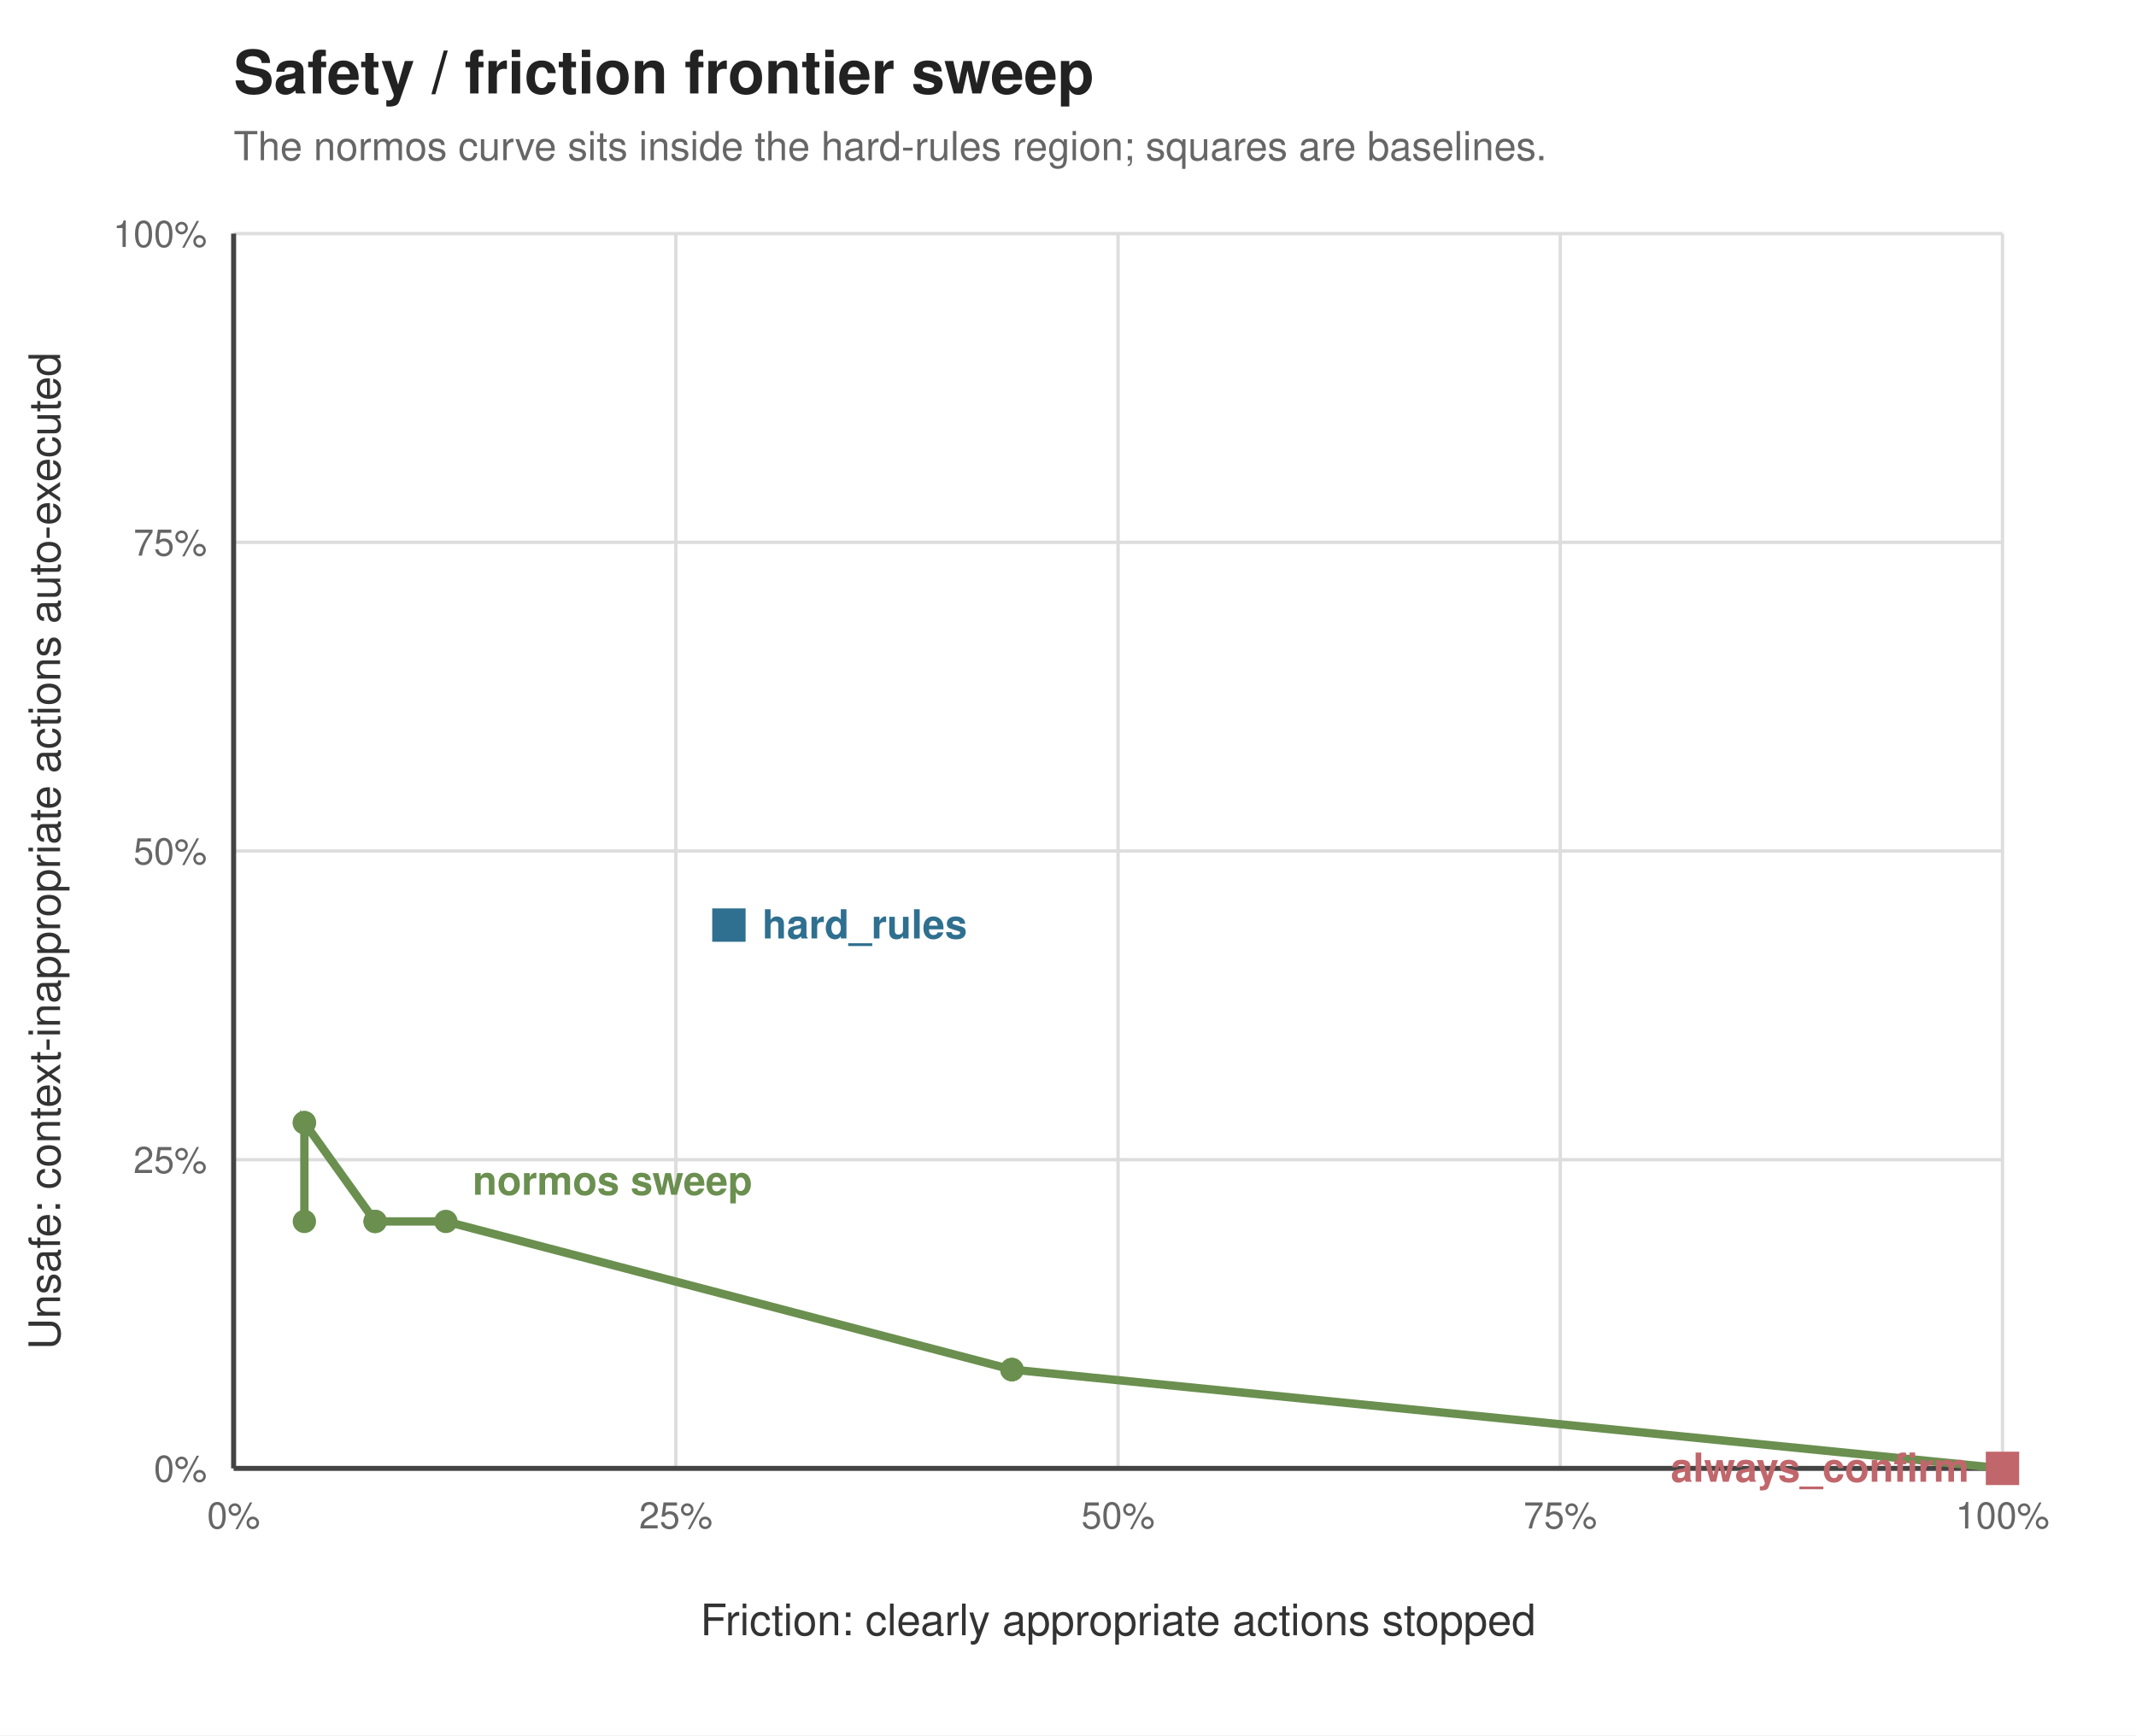
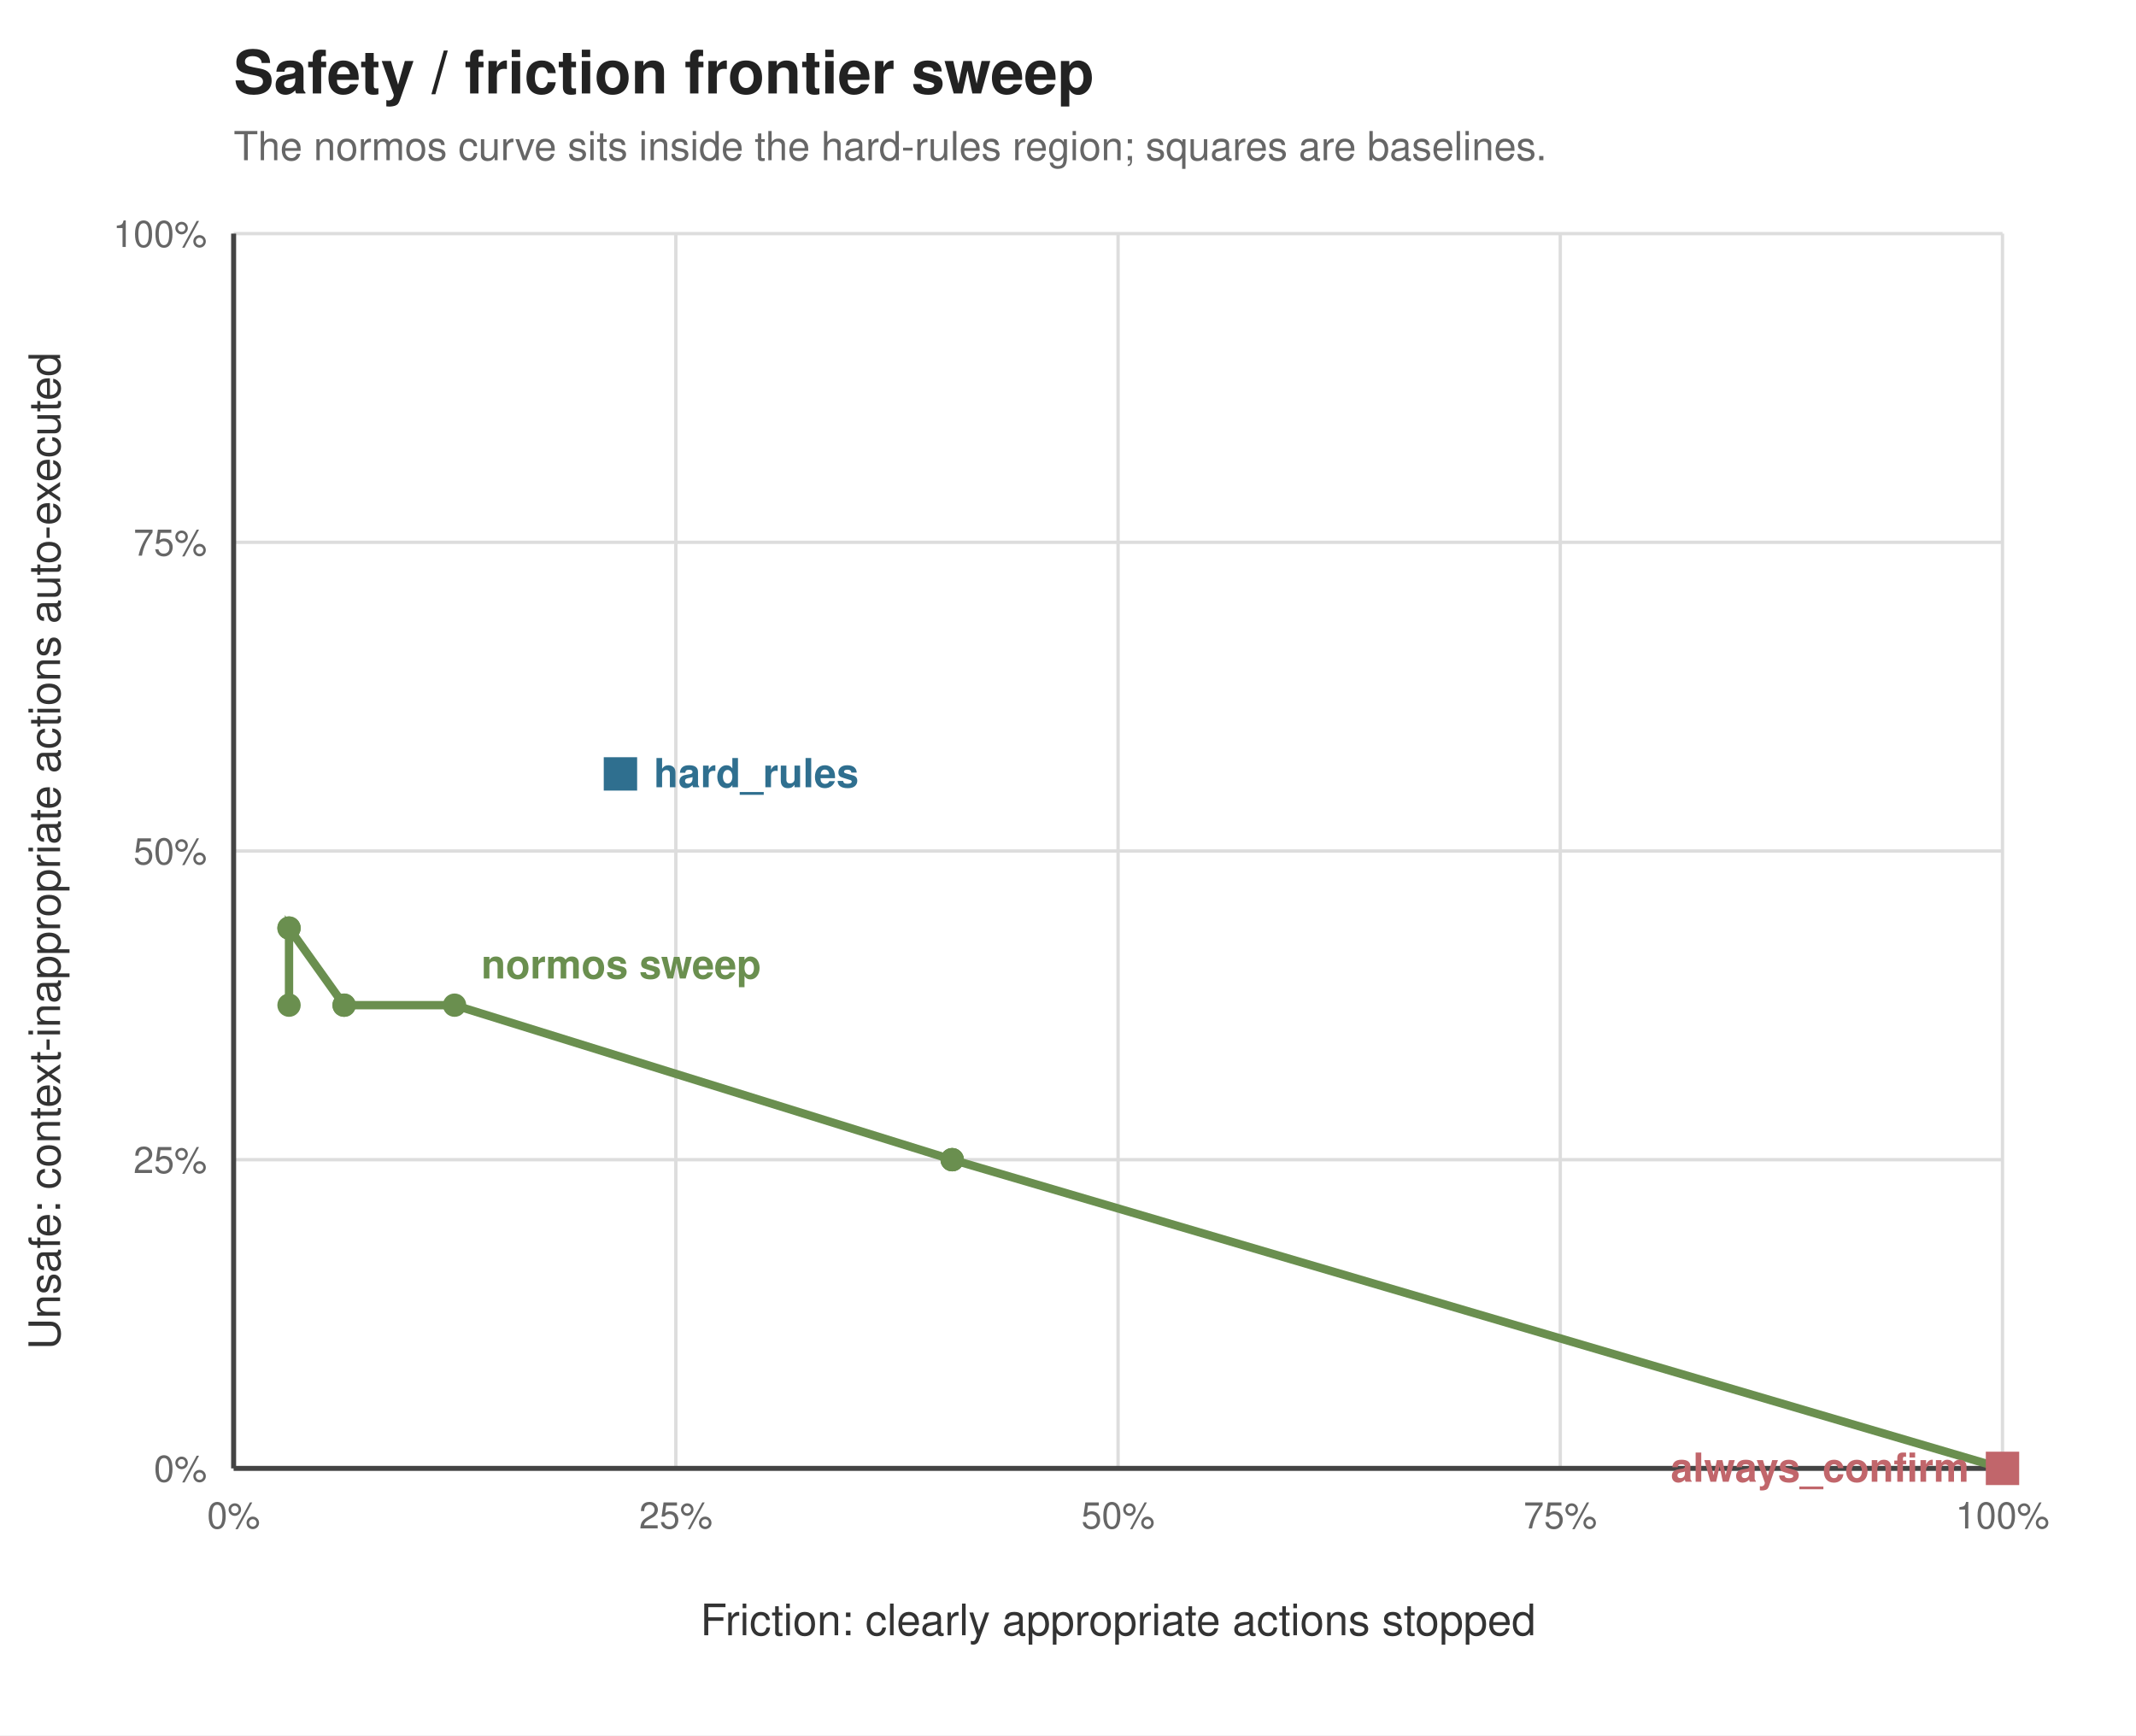
<svg xmlns="http://www.w3.org/2000/svg" viewBox="0 0 640 520" width="640" height="520" role="img">
  <rect width="640" height="520" fill="white" />
  <text x="70.0" y="28.0" font-family="Segoe UI, Helvetica, Arial, sans-serif" font-size="18" fill="#222" font-weight="bold" text-anchor="start">Safety / friction frontier sweep</text>
  <text x="70.0" y="48.0" font-family="Segoe UI, Helvetica, Arial, sans-serif" font-size="12" fill="#666" font-weight="normal" text-anchor="start">The normos curve sits inside the hard-rules region; squares are baselines.</text>
  <line x1="70.0" y1="70" x2="70.0" y2="440" stroke="#dddddd" />
  <line x1="70" y1="440.0" x2="600" y2="440.0" stroke="#dddddd" />
  <text x="70.0" y="458.0" font-family="Segoe UI, Helvetica, Arial, sans-serif" font-size="11" fill="#666" font-weight="normal" text-anchor="middle">0%</text>
  <text x="62.0" y="444.0" font-family="Segoe UI, Helvetica, Arial, sans-serif" font-size="11" fill="#666" font-weight="normal" text-anchor="end">0%</text>
  <line x1="202.5" y1="70" x2="202.5" y2="440" stroke="#dddddd" />
  <line x1="70" y1="347.5" x2="600" y2="347.5" stroke="#dddddd" />
  <text x="202.5" y="458.0" font-family="Segoe UI, Helvetica, Arial, sans-serif" font-size="11" fill="#666" font-weight="normal" text-anchor="middle">25%</text>
  <text x="62.0" y="351.5" font-family="Segoe UI, Helvetica, Arial, sans-serif" font-size="11" fill="#666" font-weight="normal" text-anchor="end">25%</text>
  <line x1="335.0" y1="70" x2="335.0" y2="440" stroke="#dddddd" />
  <line x1="70" y1="255.0" x2="600" y2="255.0" stroke="#dddddd" />
  <text x="335.0" y="458.0" font-family="Segoe UI, Helvetica, Arial, sans-serif" font-size="11" fill="#666" font-weight="normal" text-anchor="middle">50%</text>
  <text x="62.0" y="259.0" font-family="Segoe UI, Helvetica, Arial, sans-serif" font-size="11" fill="#666" font-weight="normal" text-anchor="end">50%</text>
  <line x1="467.5" y1="70" x2="467.5" y2="440" stroke="#dddddd" />
  <line x1="70" y1="162.5" x2="600" y2="162.5" stroke="#dddddd" />
  <text x="467.5" y="458.0" font-family="Segoe UI, Helvetica, Arial, sans-serif" font-size="11" fill="#666" font-weight="normal" text-anchor="middle">75%</text>
  <text x="62.0" y="166.5" font-family="Segoe UI, Helvetica, Arial, sans-serif" font-size="11" fill="#666" font-weight="normal" text-anchor="end">75%</text>
  <line x1="600.0" y1="70" x2="600.0" y2="440" stroke="#dddddd" />
  <line x1="70" y1="70.0" x2="600" y2="70.0" stroke="#dddddd" />
  <text x="600.0" y="458.0" font-family="Segoe UI, Helvetica, Arial, sans-serif" font-size="11" fill="#666" font-weight="normal" text-anchor="middle">100%</text>
  <text x="62.0" y="74.0" font-family="Segoe UI, Helvetica, Arial, sans-serif" font-size="11" fill="#666" font-weight="normal" text-anchor="end">100%</text>
  <line x1="70" y1="440" x2="600" y2="440" stroke="#444" stroke-width="1.5" />
  <line x1="70" y1="70" x2="70" y2="440" stroke="#444" stroke-width="1.5" />
  <text x="335.0" y="490.0" font-family="Segoe UI, Helvetica, Arial, sans-serif" font-size="13" fill="#333" font-weight="normal" text-anchor="middle">Friction: clearly appropriate actions stopped</text>
  <text x="18.0" y="255.0" font-family="Segoe UI, Helvetica, Arial, sans-serif" font-size="13" fill="#333" font-weight="normal" text-anchor="middle" transform="rotate(-90 18 255.0)">Unsafe: context-inappropriate actions auto-executed</text>
-   <polyline points="91.2,366.0 91.2,336.4 91.2,336.4 112.4,366.0 112.4,366.0 133.6,366.0 303.2,410.4 303.2,410.4 303.2,410.4 600.0,440.0" fill="none" stroke="#6a8f4f" stroke-width="2.5" />
-   <circle cx="91.2" cy="366.0" r="3.5" fill="#6a8f4f" />
-   <circle cx="91.2" cy="336.4" r="3.5" fill="#6a8f4f" />
-   <circle cx="91.2" cy="336.4" r="3.5" fill="#6a8f4f" />
-   <circle cx="112.4" cy="366.0" r="3.5" fill="#6a8f4f" />
-   <circle cx="112.4" cy="366.0" r="3.5" fill="#6a8f4f" />
-   <circle cx="133.6" cy="366.0" r="3.5" fill="#6a8f4f" />
-   <circle cx="303.2" cy="410.4" r="3.5" fill="#6a8f4f" />
-   <circle cx="303.2" cy="410.4" r="3.5" fill="#6a8f4f" />
-   <circle cx="303.2" cy="410.4" r="3.5" fill="#6a8f4f" />
+   <polyline points="86.6,301.2 86.6,278.1 86.6,278.1 103.1,301.2 103.1,301.2 136.2,301.2 285.3,347.5 285.3,347.5 285.3,347.5 600.0,440.0" fill="none" stroke="#6a8f4f" stroke-width="2.5" />
+   <circle cx="86.6" cy="301.2" r="3.5" fill="#6a8f4f" />
+   <circle cx="86.6" cy="278.1" r="3.5" fill="#6a8f4f" />
+   <circle cx="86.6" cy="278.1" r="3.5" fill="#6a8f4f" />
+   <circle cx="103.1" cy="301.2" r="3.5" fill="#6a8f4f" />
+   <circle cx="103.1" cy="301.2" r="3.5" fill="#6a8f4f" />
+   <circle cx="136.2" cy="301.2" r="3.5" fill="#6a8f4f" />
+   <circle cx="285.3" cy="347.5" r="3.5" fill="#6a8f4f" />
+   <circle cx="285.3" cy="347.5" r="3.5" fill="#6a8f4f" />
+   <circle cx="285.3" cy="347.5" r="3.5" fill="#6a8f4f" />
  <circle cx="600.0" cy="440.0" r="3.5" fill="#6a8f4f" />
-   <text x="141.6" y="358.0" font-family="Segoe UI, Helvetica, Arial, sans-serif" font-size="12" fill="#6a8f4f" font-weight="bold" text-anchor="start">normos sweep</text>
-   <rect x="213.4" y="272.2" width="10" height="10" fill="#2f6f8f" />
-   <text x="228.4" y="281.2" font-family="Segoe UI, Helvetica, Arial, sans-serif" font-size="12" fill="#2f6f8f" font-weight="bold" text-anchor="start">hard_rules</text>
+   <text x="144.2" y="293.2" font-family="Segoe UI, Helvetica, Arial, sans-serif" font-size="12" fill="#6a8f4f" font-weight="bold" text-anchor="start">normos sweep</text>
+   <rect x="180.9" y="226.9" width="10" height="10" fill="#2f6f8f" />
+   <text x="195.9" y="235.9" font-family="Segoe UI, Helvetica, Arial, sans-serif" font-size="12" fill="#2f6f8f" font-weight="bold" text-anchor="start">hard_rules</text>
  <rect x="595.0" y="435.0" width="10" height="10" fill="#c1666b" />
  <text x="590.0" y="444.0" font-family="Segoe UI, Helvetica, Arial, sans-serif" font-size="12" fill="#c1666b" font-weight="bold" text-anchor="end">always_confirm</text>
</svg>
